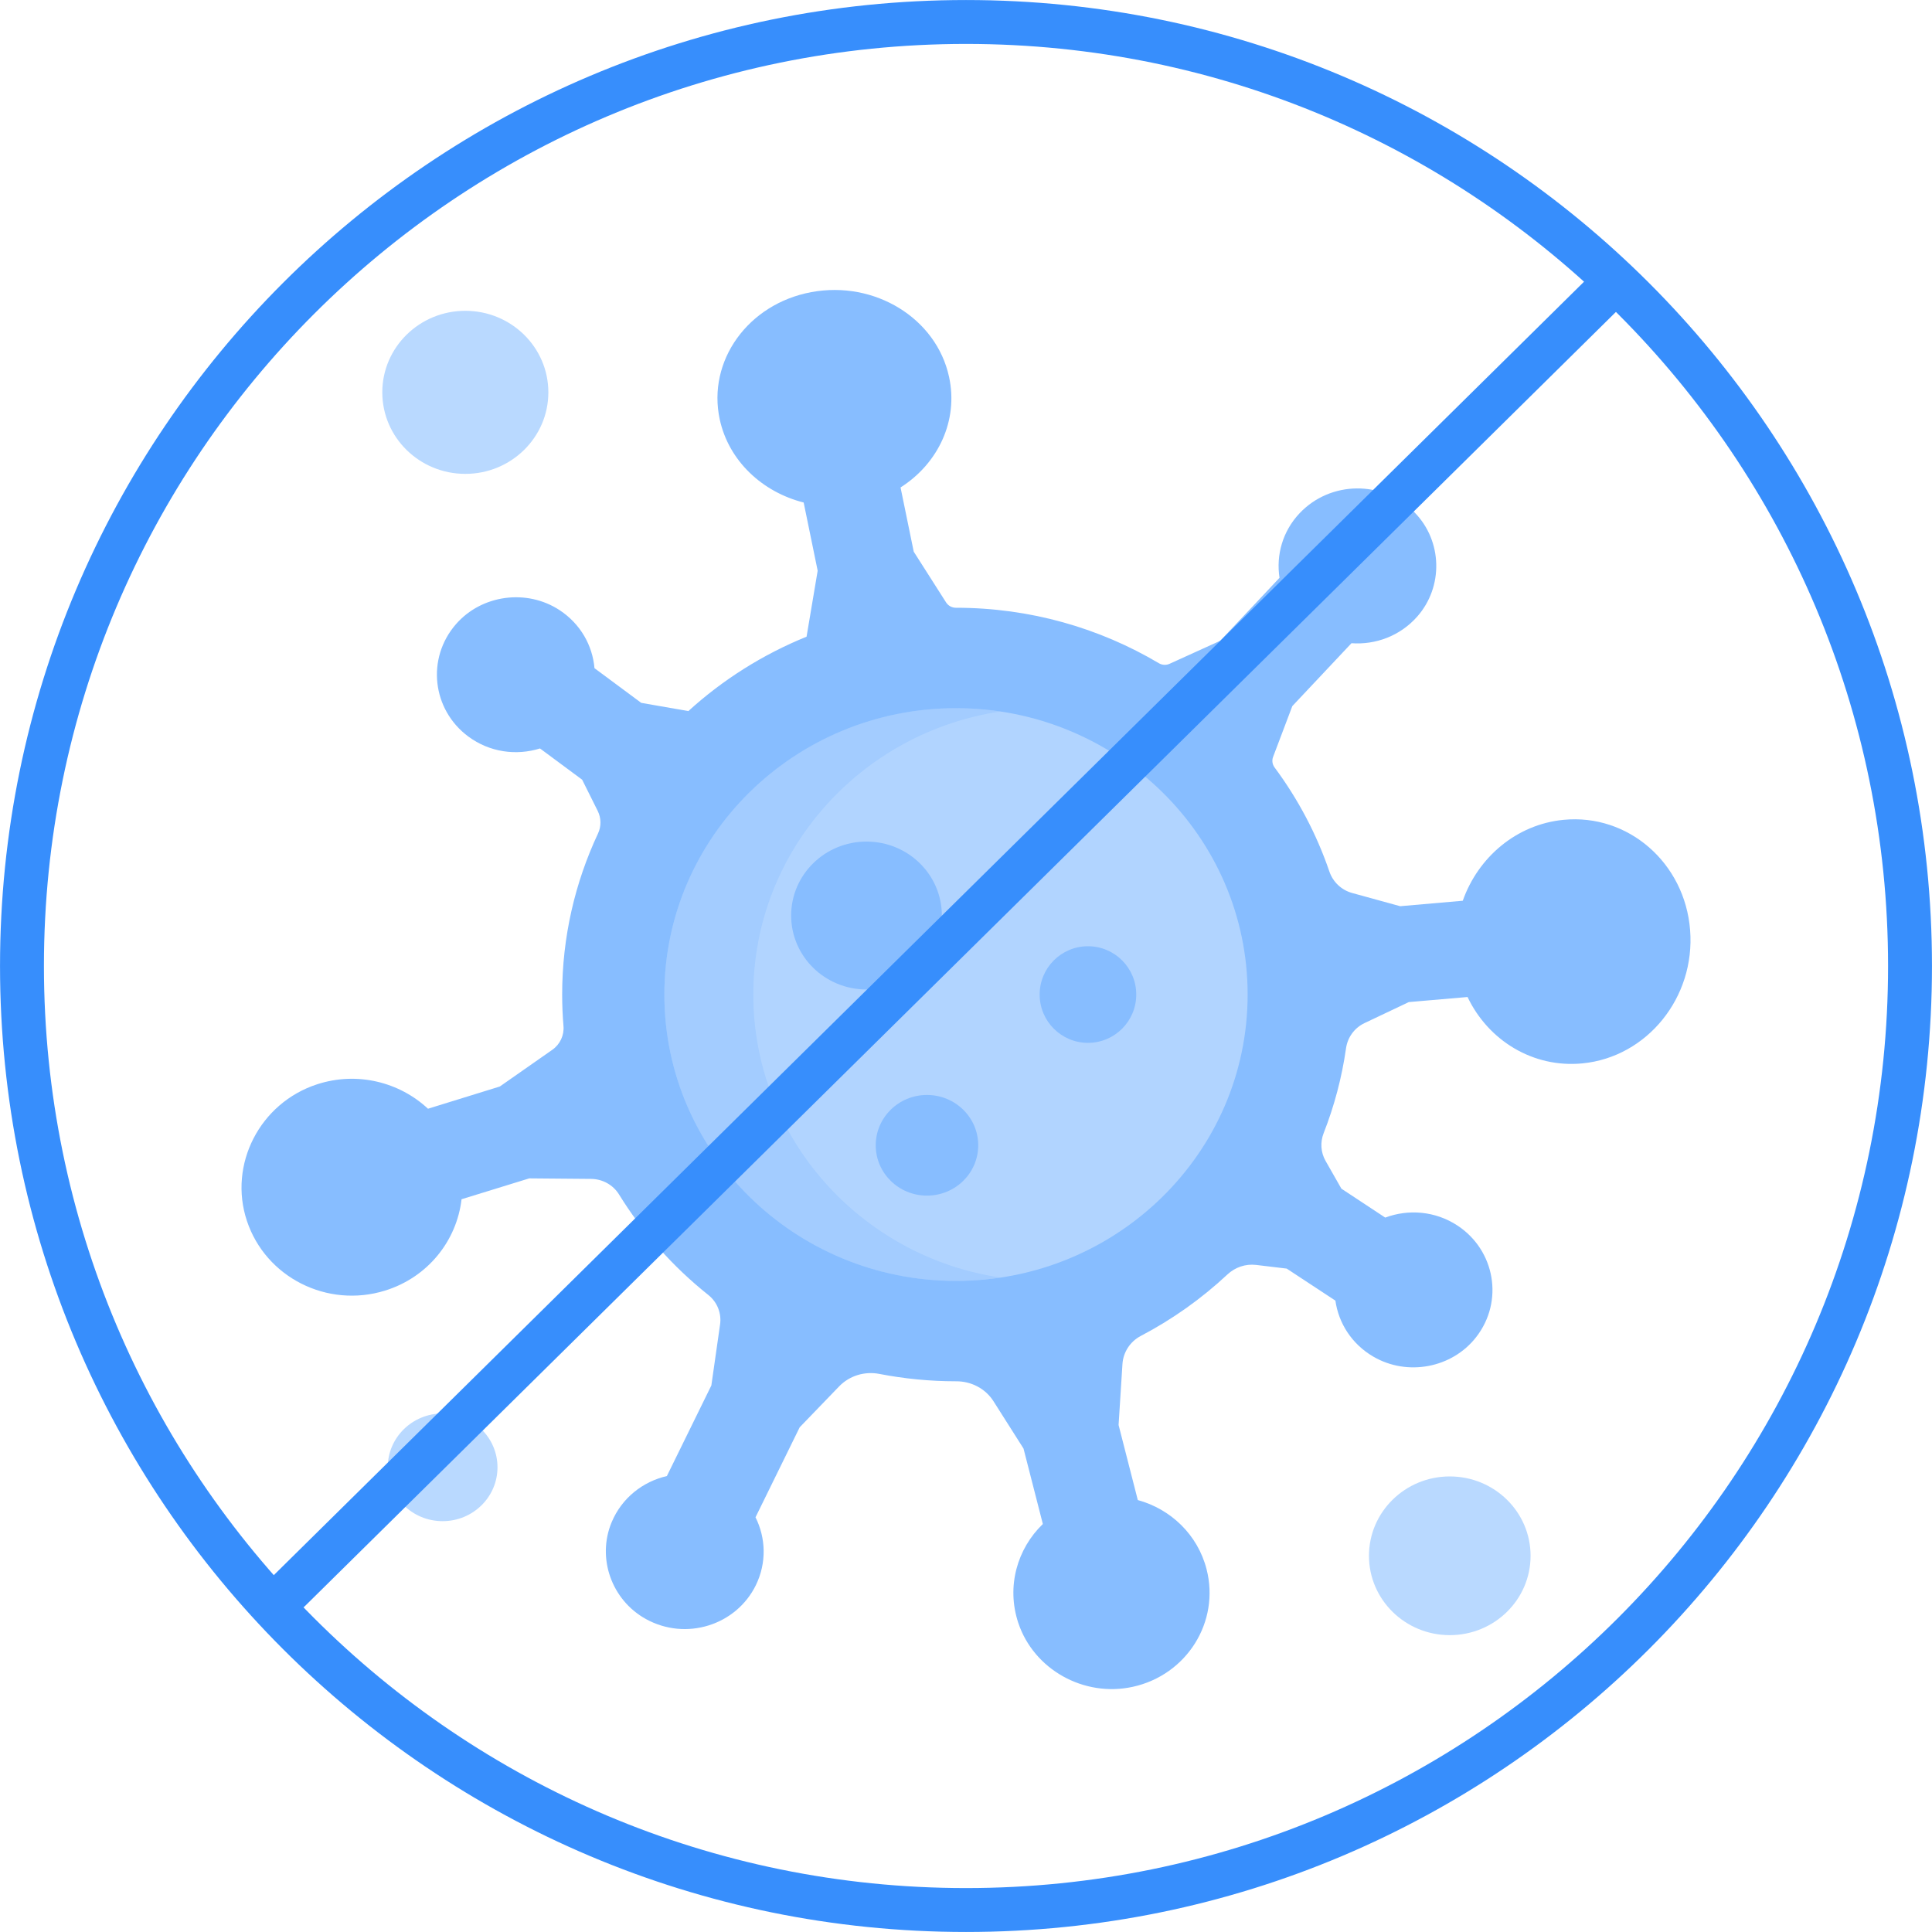
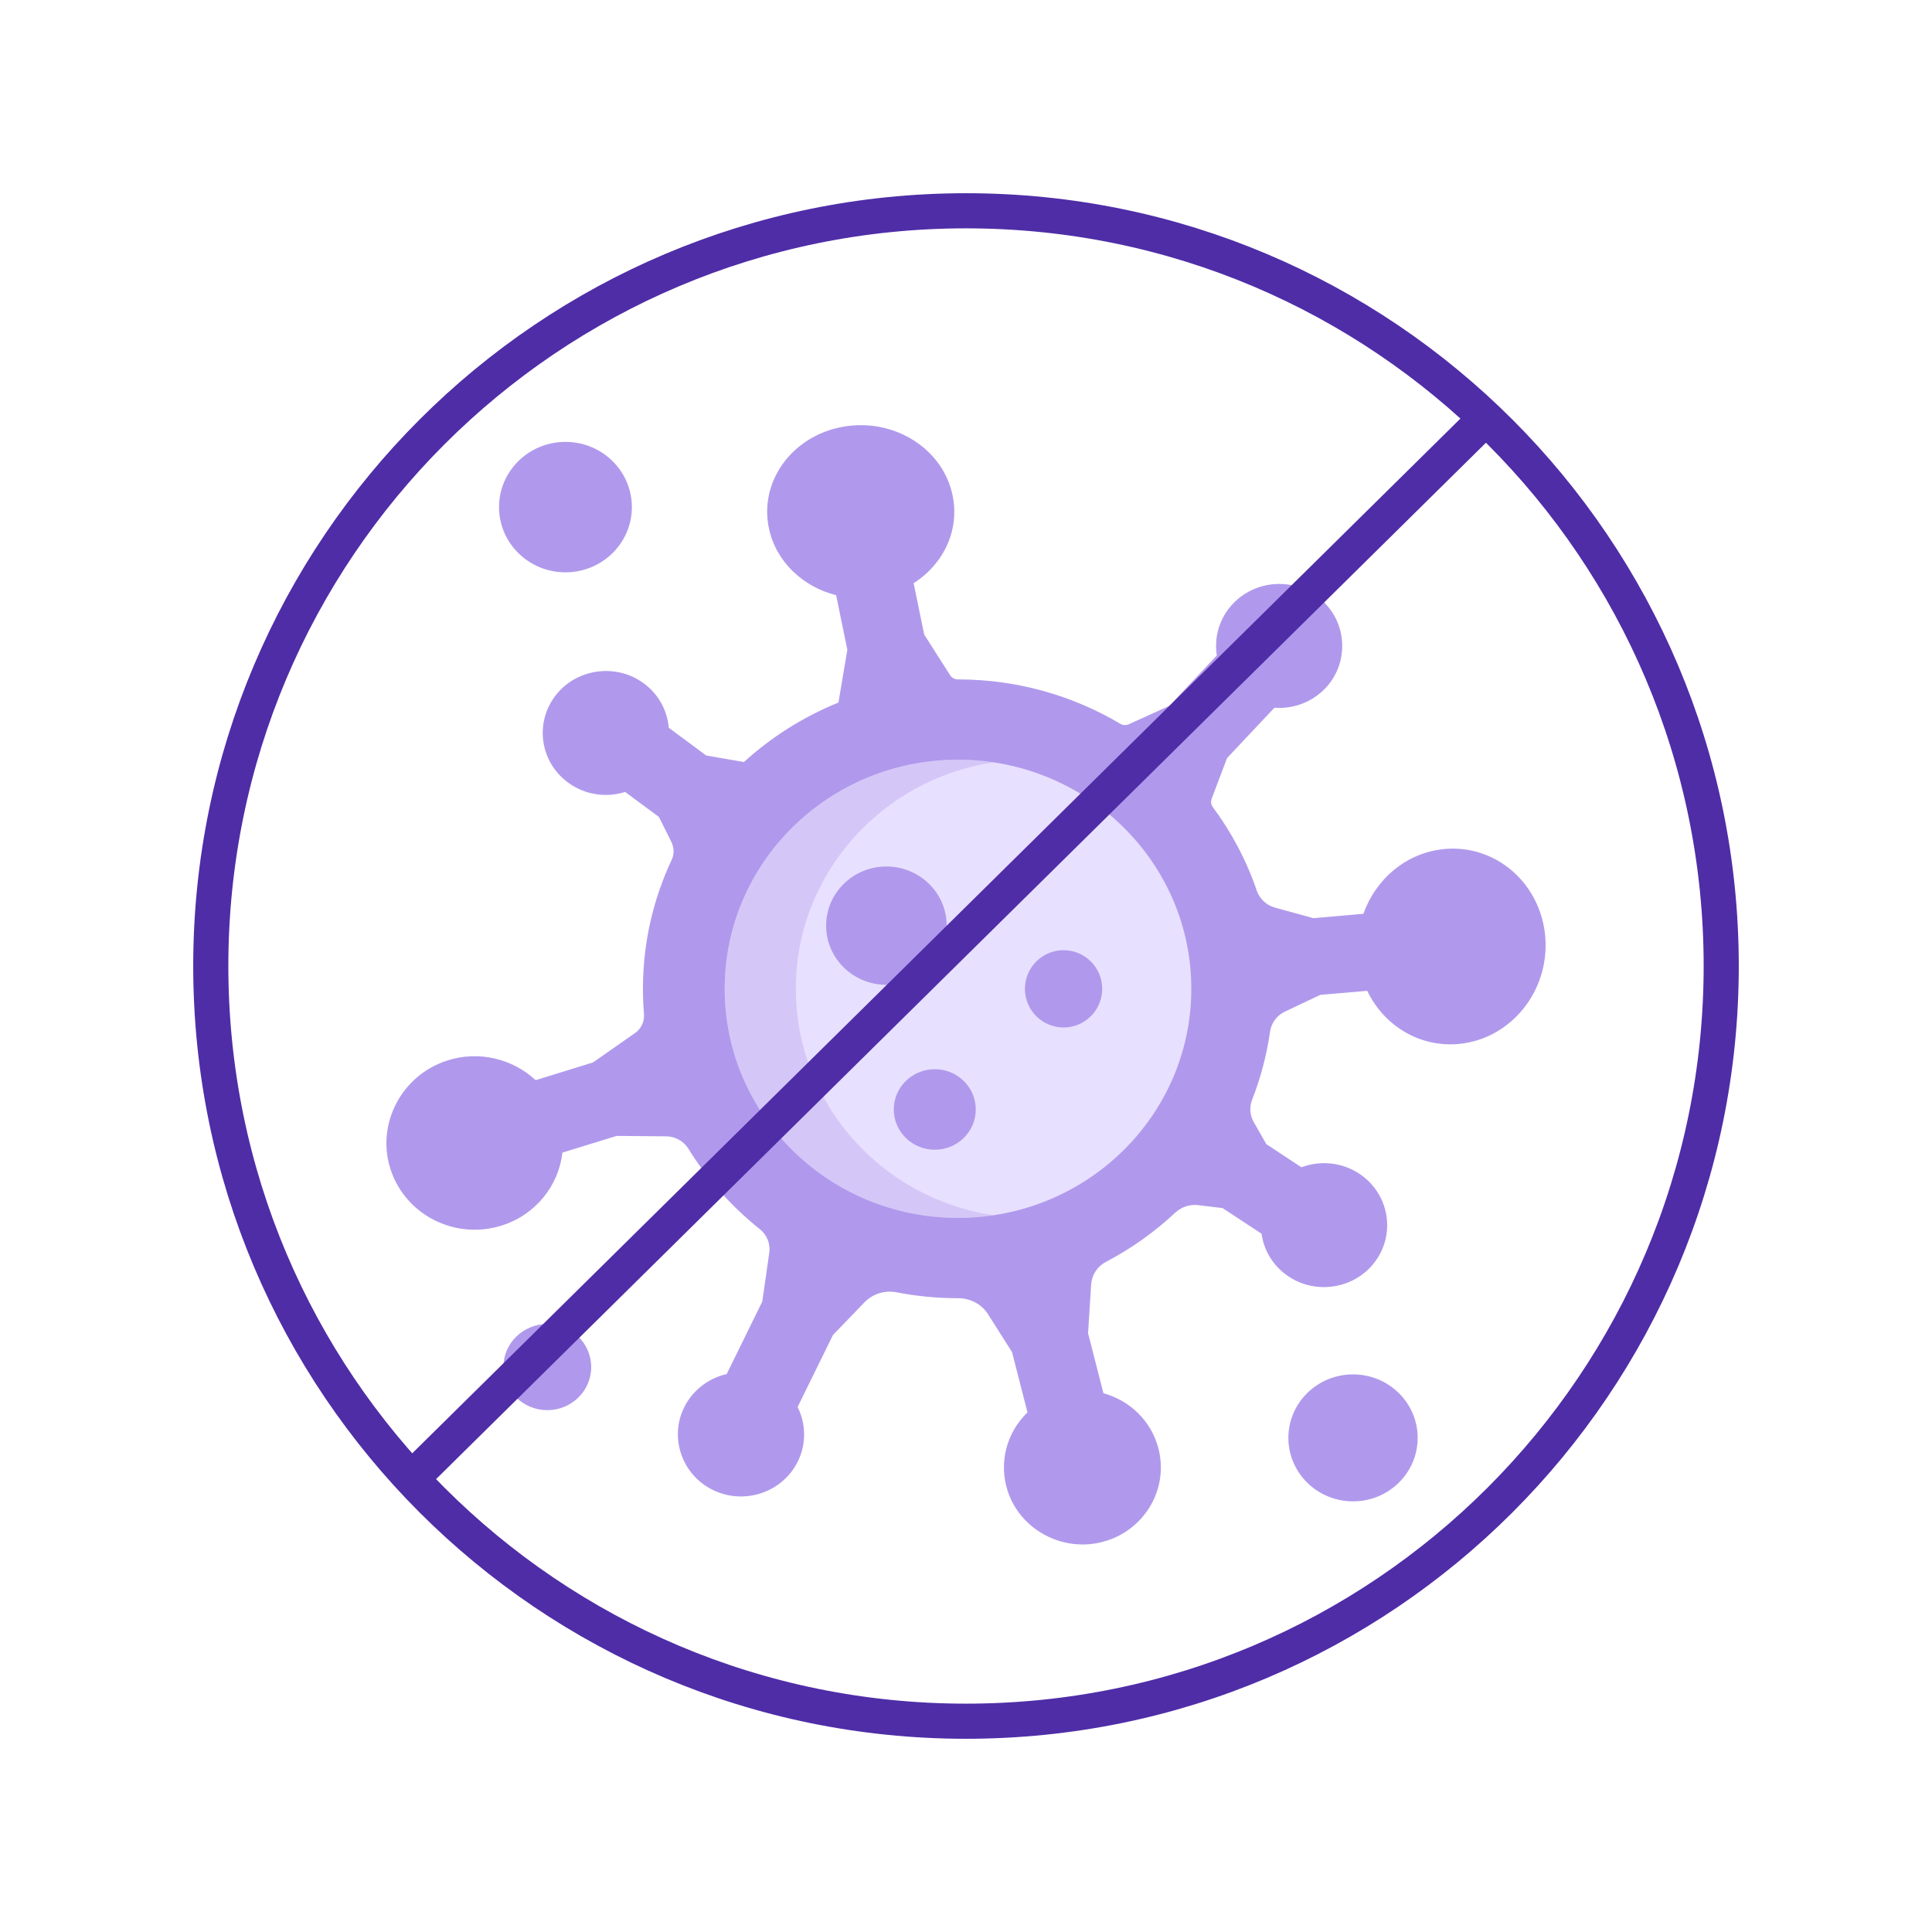
- <svg xmlns="http://www.w3.org/2000/svg" width="40" height="40" viewBox="0 0 40 40">
-   <g fill="none" fill-rule="evenodd">
+ <svg xmlns="http://www.w3.org/2000/svg" width="50" height="50" viewBox="0 0 50 50">
+   <g fill="none" fill-rule="evenodd" transform="translate(5 5)">
    <g fill-rule="nonzero" transform="translate(5 6)">
-       <path fill="#87BDFF" d="M29.992 13.256c.11 1.392-.888 2.628-2.227 2.76-1.025.101-1.953-.475-2.381-1.374l-1.216.105-.917.435c-.21.1-.351.296-.383.522-.087.61-.244 1.197-.463 1.756-.074.189-.061.4.04.576l.327.574.908.599c.48-.18 1.037-.137 1.496.165.778.513.964 1.568.386 2.31-.498.64-1.423.815-2.128.404-.449-.261-.72-.695-.786-1.16l-1.008-.663-.634-.076c-.217-.026-.434.048-.593.197-.535.5-1.139.93-1.796 1.274-.22.116-.363.338-.378.583l-.08 1.26.398 1.554c.679.186 1.24.714 1.424 1.433.279 1.086-.408 2.189-1.529 2.434-1.011.221-2.048-.358-2.37-1.325-.25-.755-.02-1.536.509-2.046l-.4-1.562-.62-.977c-.165-.262-.459-.417-.773-.416h-.005c-.542 0-1.072-.053-1.584-.152-.306-.06-.62.035-.835.257l-.817.847-.915 1.864c.214.427.233.943.007 1.406-.408.83-1.447 1.159-2.277.7-.71-.393-1.018-1.261-.709-2.003.211-.506.65-.844 1.144-.957l.921-1.876.18-1.26c.034-.231-.057-.465-.243-.613-.732-.583-1.36-1.288-1.85-2.083-.123-.198-.342-.318-.577-.32l-1.28-.011-1.402.432c-.099.856-.695 1.617-1.586 1.892-1.196.37-2.47-.276-2.858-1.444-.388-1.166.267-2.442 1.454-2.828.831-.27 1.704-.045 2.295.506l1.487-.46 1.087-.76c.161-.113.248-.301.231-.495-.018-.214-.027-.43-.027-.65 0-1.189.266-2.318.742-3.333.07-.149.067-.32-.006-.468l-.322-.646-.873-.647c-.49.153-1.043.08-1.484-.247-.748-.554-.874-1.617-.255-2.327.533-.611 1.467-.736 2.147-.288.434.286.68.734.72 1.2l.968.718.976.17c.71-.647 1.538-1.171 2.447-1.54l.23-1.366-.29-1.412c-.855-.216-1.55-.86-1.737-1.718-.264-1.213.585-2.395 1.896-2.638 1.311-.244 2.588.54 2.851 1.754.198.907-.227 1.797-1.004 2.29l.273 1.33.67 1.051c.045.07.121.11.204.11h.001c1.535 0 2.973.42 4.2 1.148.068.04.151.045.222.012l1.05-.477 1.226-1.303c-.073-.467.062-.962.414-1.335.637-.676 1.727-.693 2.384-.017.576.592.599 1.538.051 2.157-.354.4-.862.585-1.359.549l-1.225 1.302-.398 1.052c-.028.073-.016.154.03.217.484.652.87 1.378 1.136 2.158.074.214.247.38.469.442l.996.274 1.296-.113c.317-.899 1.11-1.58 2.084-1.675 1.34-.132 2.514.89 2.623 2.282z" />
-       <ellipse cx="14.793" cy="14.591" fill="#B1D4FF" rx="6.038" ry="5.929" />
-       <path fill="#87BDFF" d="M10.596 14.59c0-2.967 2.22-5.425 5.117-5.86-.3-.045-.607-.069-.92-.069-3.335 0-6.038 2.655-6.038 5.93 0 3.274 2.703 5.929 6.038 5.929.313 0 .62-.024.92-.069-2.898-.435-5.117-2.893-5.117-5.86z" opacity=".352" />
-       <ellipse cx="4.634" cy="2.123" fill="#B9D9FF" rx="1.719" ry="1.688" />
-       <ellipse cx="4.164" cy="24.379" fill="#B9D9FF" rx="1.136" ry="1.115" />
-       <ellipse cx="25.016" cy="26.211" fill="#B9D9FF" rx="1.673" ry="1.643" />
-       <ellipse cx="12.94" cy="12.955" fill="#87BDFF" rx="1.56" ry="1.531" />
-       <ellipse cx="14.192" cy="17.712" fill="#87BDFF" rx="1.061" ry="1.042" />
-       <circle cx="17.525" cy="14.591" r="1" fill="#87BDFF" />
+       <path fill="#B099EC" d="M29.992 13.256c.11 1.392-.888 2.628-2.227 2.76-1.025.101-1.953-.475-2.381-1.374l-1.216.105-.917.435c-.21.1-.351.296-.383.522-.087.61-.244 1.197-.463 1.756-.074.189-.061.4.04.576l.327.574.908.599c.48-.18 1.037-.137 1.496.165.778.513.964 1.568.386 2.31-.498.64-1.423.815-2.128.404-.449-.261-.72-.695-.786-1.16l-1.008-.663-.634-.076c-.217-.026-.434.048-.593.197-.535.5-1.139.93-1.796 1.274-.22.116-.363.338-.378.583l-.08 1.26.398 1.554c.679.186 1.24.714 1.424 1.433.279 1.086-.408 2.189-1.529 2.434-1.011.221-2.048-.358-2.37-1.325-.25-.755-.02-1.536.509-2.046l-.4-1.562-.62-.977c-.165-.262-.459-.417-.773-.416h-.005c-.542 0-1.072-.053-1.584-.152-.306-.06-.62.035-.835.257l-.817.847-.915 1.864c.214.427.233.943.007 1.406-.408.83-1.447 1.159-2.277.7-.71-.393-1.018-1.261-.709-2.003.211-.506.65-.844 1.144-.957l.921-1.876.18-1.26c.034-.231-.057-.465-.243-.613-.732-.583-1.36-1.288-1.85-2.083-.123-.198-.342-.318-.577-.32l-1.28-.011-1.402.432c-.099.856-.695 1.617-1.586 1.892-1.196.37-2.47-.276-2.858-1.444-.388-1.166.267-2.442 1.454-2.828.831-.27 1.704-.045 2.295.506l1.487-.46 1.087-.76c.161-.113.248-.301.231-.495-.018-.214-.027-.43-.027-.65 0-1.189.266-2.318.742-3.333.07-.149.067-.32-.006-.468l-.322-.646-.873-.647c-.49.153-1.043.08-1.484-.247-.748-.554-.874-1.617-.255-2.327.533-.611 1.467-.736 2.147-.288.434.286.68.734.72 1.2l.968.718.976.17c.71-.647 1.538-1.171 2.447-1.54l.23-1.366-.29-1.412c-.855-.216-1.55-.86-1.737-1.718-.264-1.213.585-2.395 1.896-2.638 1.311-.244 2.588.54 2.851 1.754.198.907-.227 1.797-1.004 2.29l.273 1.33.67 1.051c.045.07.121.11.204.11h.001c1.535 0 2.973.42 4.2 1.148.068.04.151.045.222.012l1.05-.477 1.226-1.303c-.073-.467.062-.962.414-1.335.637-.676 1.727-.693 2.384-.017.576.592.599 1.538.051 2.157-.354.4-.862.585-1.359.549l-1.225 1.302-.398 1.052c-.028.073-.016.154.03.217.484.652.87 1.378 1.136 2.158.074.214.247.38.469.442l.996.274 1.296-.113c.317-.899 1.11-1.58 2.084-1.675 1.34-.132 2.514.89 2.623 2.282z" />
+       <ellipse cx="6.063" cy="5.957" fill="#E8E0FF" rx="6.038" ry="5.929" transform="translate(8.73 8.633)" />
+       <path fill="#B099EC" d="M10.596 14.59c0-2.967 2.22-5.425 5.117-5.86-.3-.045-.607-.069-.92-.069-3.335 0-6.038 2.655-6.038 5.93 0 3.274 2.703 5.929 6.038 5.929.313 0 .62-.024.92-.069-2.898-.435-5.117-2.893-5.117-5.86z" opacity=".352" />
+       <g fill="#B099EC" transform="translate(2.91 .426)">
+         <ellipse cx="1.724" cy="1.698" rx="1.719" ry="1.688" />
+         <ellipse cx="1.254" cy="23.954" rx="1.136" ry="1.115" />
+         <ellipse cx="22.106" cy="25.786" rx="1.673" ry="1.643" />
+         <ellipse cx="10.03" cy="12.53" rx="1.56" ry="1.531" />
+         <ellipse cx="11.282" cy="17.287" rx="1.061" ry="1.042" />
+         <circle cx="14.615" cy="14.165" r="1" />
+       </g>
    </g>
-     <circle cx="20" cy="20" r="19.545" stroke="#378EFC" stroke-width=".909" />
-     <path stroke="#378EFC" stroke-linecap="round" stroke-linejoin="round" stroke-width=".909" d="M33.273 6L6 32.923" />
+     <circle cx="20" cy="20" r="19.545" stroke="#4F2DA7" stroke-width=".909" />
+     <path stroke="#4F2DA7" stroke-linecap="round" stroke-linejoin="round" stroke-width=".909" d="M33.273 6L6 32.923" />
  </g>
</svg>
